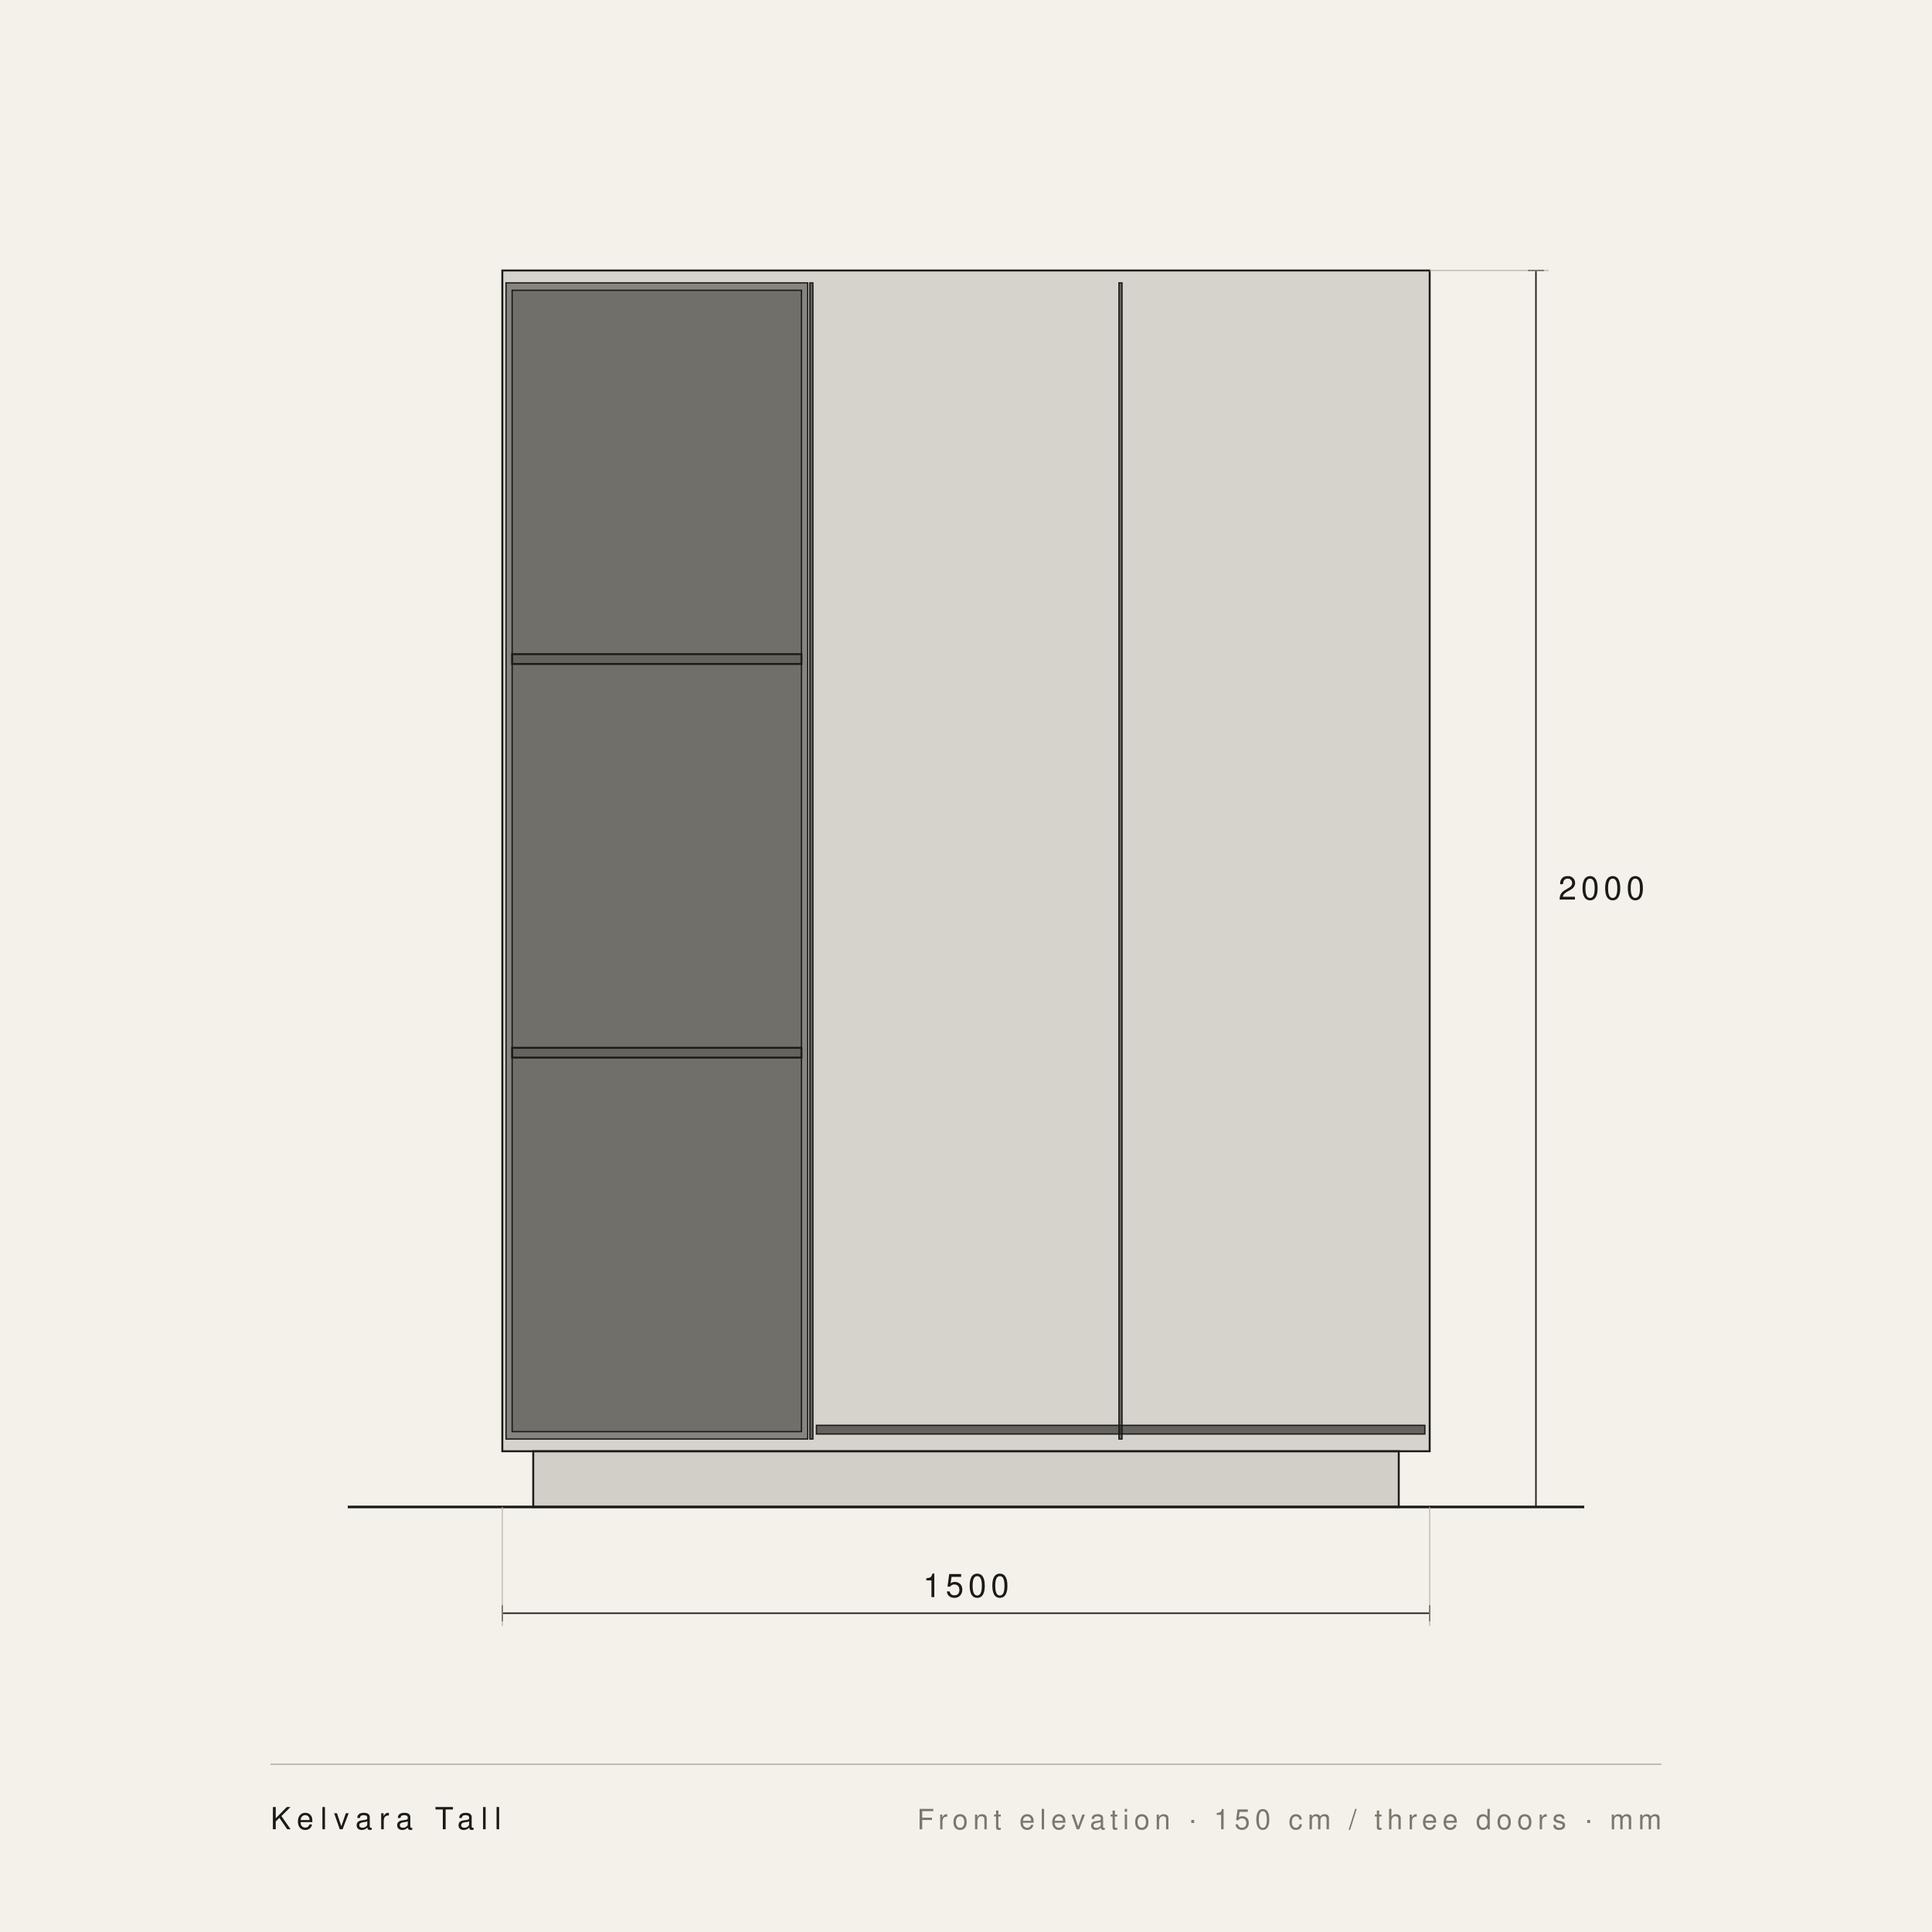
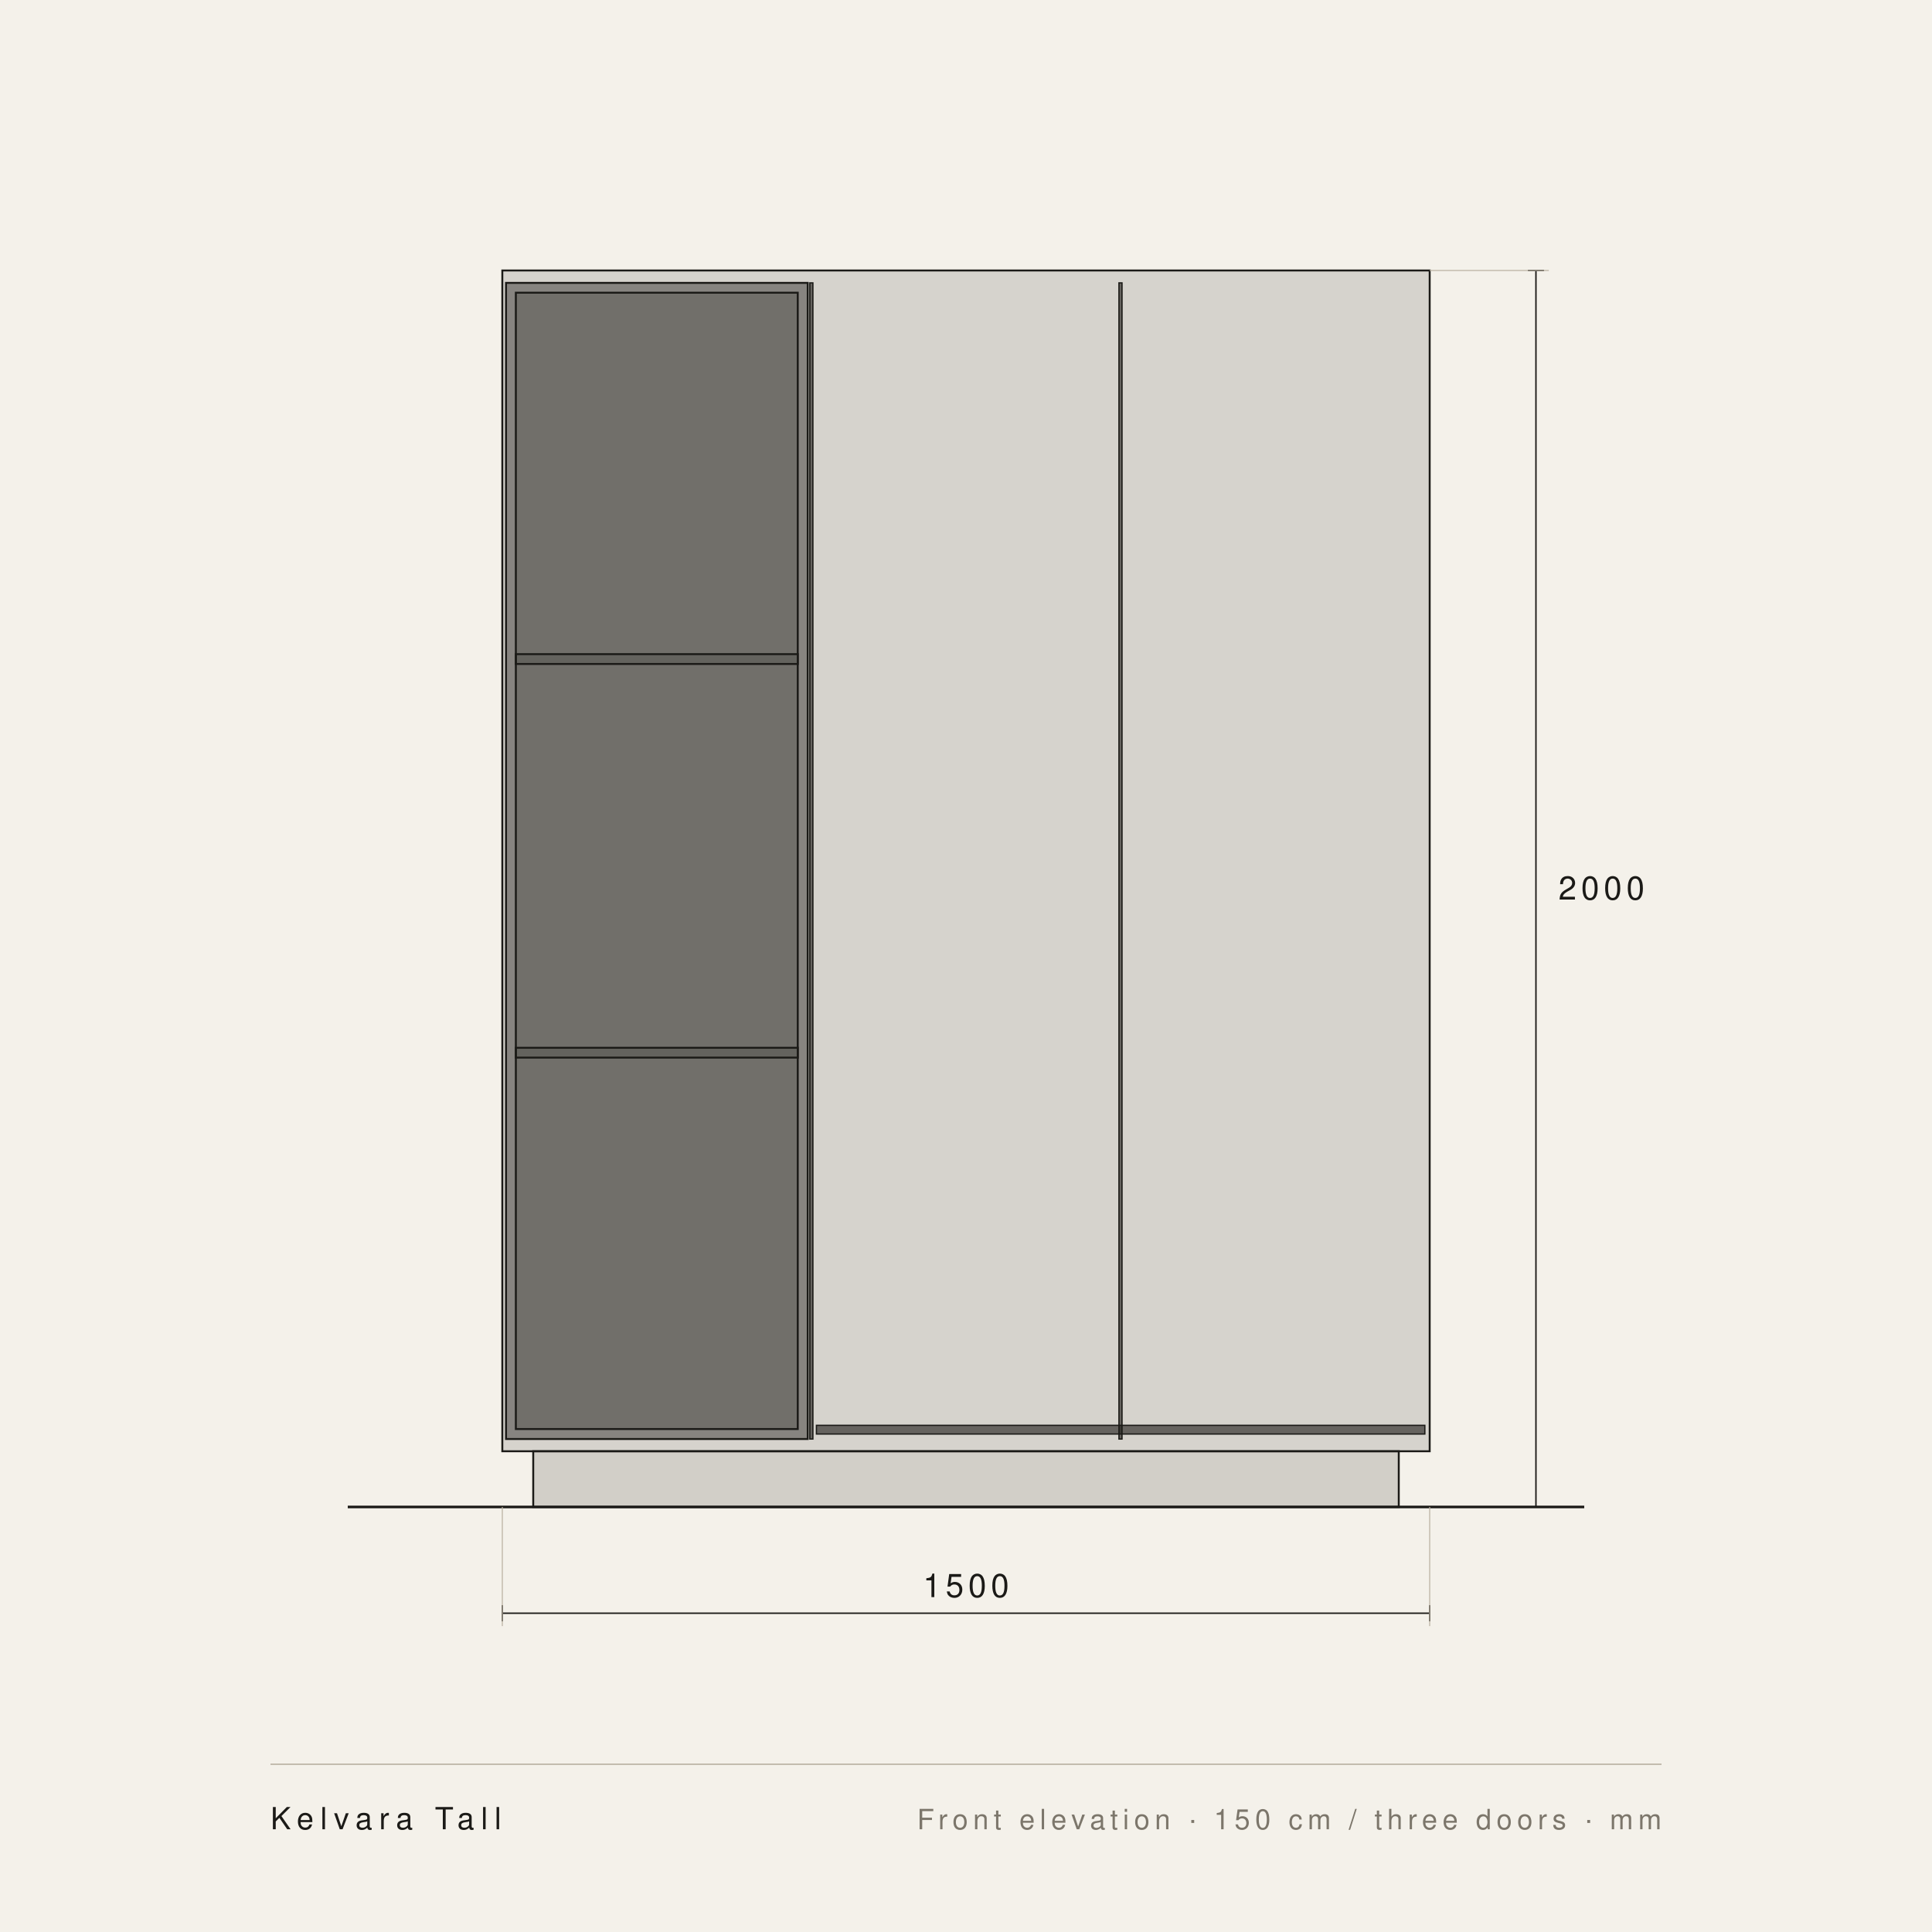
<svg xmlns="http://www.w3.org/2000/svg" width="1200" height="1200" viewBox="0 0 1200 1200" role="img" aria-label="Scale elevation drawing of the Kelvara Tall">
  <style>
    .dim{font-family:Jost,'Helvetica Neue',Helvetica,Arial,sans-serif;font-size:20.2px;letter-spacing:0.14em;fill:#1b1a17}
    .lbl{font-family:Jost,'Helvetica Neue',Helvetica,Arial,sans-serif;font-size:19.0px;letter-spacing:0.22em;text-transform:uppercase;fill:#1b1a17}
    .lblq{font-family:Jost,'Helvetica Neue',Helvetica,Arial,sans-serif;font-size:17.4px;letter-spacing:0.18em;text-transform:uppercase;fill:#7c766b}
  </style>
  <rect width="1200" height="1200" fill="#f4f1ea" />
  <line x1="216.0" y1="936.0" x2="984.0" y2="936.0" stroke="#1b1a17" stroke-width="1.6" />
  <rect x="331.2" y="901.4" width="537.6" height="34.6" fill="#1b1a17" fill-opacity="0.16" stroke="#1b1a17" stroke-width="1.2" />
  <rect x="312.0" y="168.0" width="576.0" height="733.4" fill="#1b1a17" fill-opacity="0.14" stroke="#1b1a17" stroke-width="1.2" />
-   <rect x="314.3" y="175.7" width="187.4" height="718.1" fill="#1b1a17" fill-opacity="0.42" stroke="#1b1a17" stroke-width="0.8" />
-   <rect x="318.1" y="180.3" width="179.7" height="708.9" fill="#1b1a17" fill-opacity="0.2" stroke="#1b1a17" stroke-width="0.8" />
-   <rect x="318.1" y="650.8" width="179.7" height="6.1" fill="#1b1a17" fill-opacity="0.14" stroke="#1b1a17" stroke-width="1.2" />
-   <rect x="318.1" y="406.3" width="179.7" height="6.1" fill="#1b1a17" fill-opacity="0.14" stroke="#1b1a17" stroke-width="1.2" />
+   <rect x="314.3" y="175.7" width="187.4" height="718.1" fill="#1b1a17" fill-opacity="0.42" stroke="#1b1a17" stroke-width="1.2" />
+   <rect x="320.4" y="181.8" width="175.1" height="705.8" fill="#1b1a17" fill-opacity="0.2" stroke="#1b1a17" stroke-width="1.2" />
+   <rect x="320.4" y="650.8" width="175.1" height="6.1" fill="#1b1a17" fill-opacity="0.14" stroke="#1b1a17" stroke-width="1.2" />
+   <rect x="320.4" y="406.3" width="175.1" height="6.1" fill="#1b1a17" fill-opacity="0.14" stroke="#1b1a17" stroke-width="1.2" />
  <rect x="503.0" y="175.7" width="1.9" height="718.1" fill="#1b1a17" fill-opacity="0.6" stroke="#1b1a17" stroke-width="0.8" />
  <rect x="695.0" y="175.7" width="1.9" height="718.1" fill="#1b1a17" fill-opacity="0.6" stroke="#1b1a17" stroke-width="0.8" />
  <rect x="507.1" y="885.3" width="377.9" height="5.4" fill="#1b1a17" fill-opacity="0.6" stroke="#1b1a17" stroke-width="0.8" />
  <line x1="312" y1="1002" x2="888" y2="1002" stroke="#1b1a17" stroke-width="0.9" />
  <line x1="312.0" y1="997.0" x2="312.0" y2="1007.0" stroke="#1b1a17" stroke-width="0.9" />
  <line x1="888.0" y1="997.0" x2="888.0" y2="1007.0" stroke="#1b1a17" stroke-width="0.9" />
  <line x1="312" y1="936" x2="312" y2="1010" stroke="#b9b1a1" stroke-width="0.6" />
  <line x1="888" y1="936" x2="888" y2="1010" stroke="#b9b1a1" stroke-width="0.6" />
  <text x="600.0" y="992.0" class="dim" text-anchor="middle">1500</text>
  <line x1="954" y1="936" x2="954" y2="168" stroke="#1b1a17" stroke-width="0.9" />
  <line x1="949.0" y1="936.0" x2="959.0" y2="936.0" stroke="#1b1a17" stroke-width="0.9" />
  <line x1="949.0" y1="168.0" x2="959.0" y2="168.0" stroke="#1b1a17" stroke-width="0.9" />
  <line x1="888" y1="168" x2="962" y2="168" stroke="#b9b1a1" stroke-width="0.6" />
  <text x="968.0" y="552.0" class="dim" text-anchor="start" dominant-baseline="middle">2000</text>
  <g>
    <line x1="168.0" y1="1095.8" x2="1032.0" y2="1095.8" stroke="#b9b1a1" stroke-width="0.8" />
    <text x="168.0" y="1136.2" class="lbl">Kelvara Tall</text>
    <text x="1032.0" y="1136.2" class="lblq" text-anchor="end">Front elevation · 150 cm / three doors · mm</text>
  </g>
</svg>
